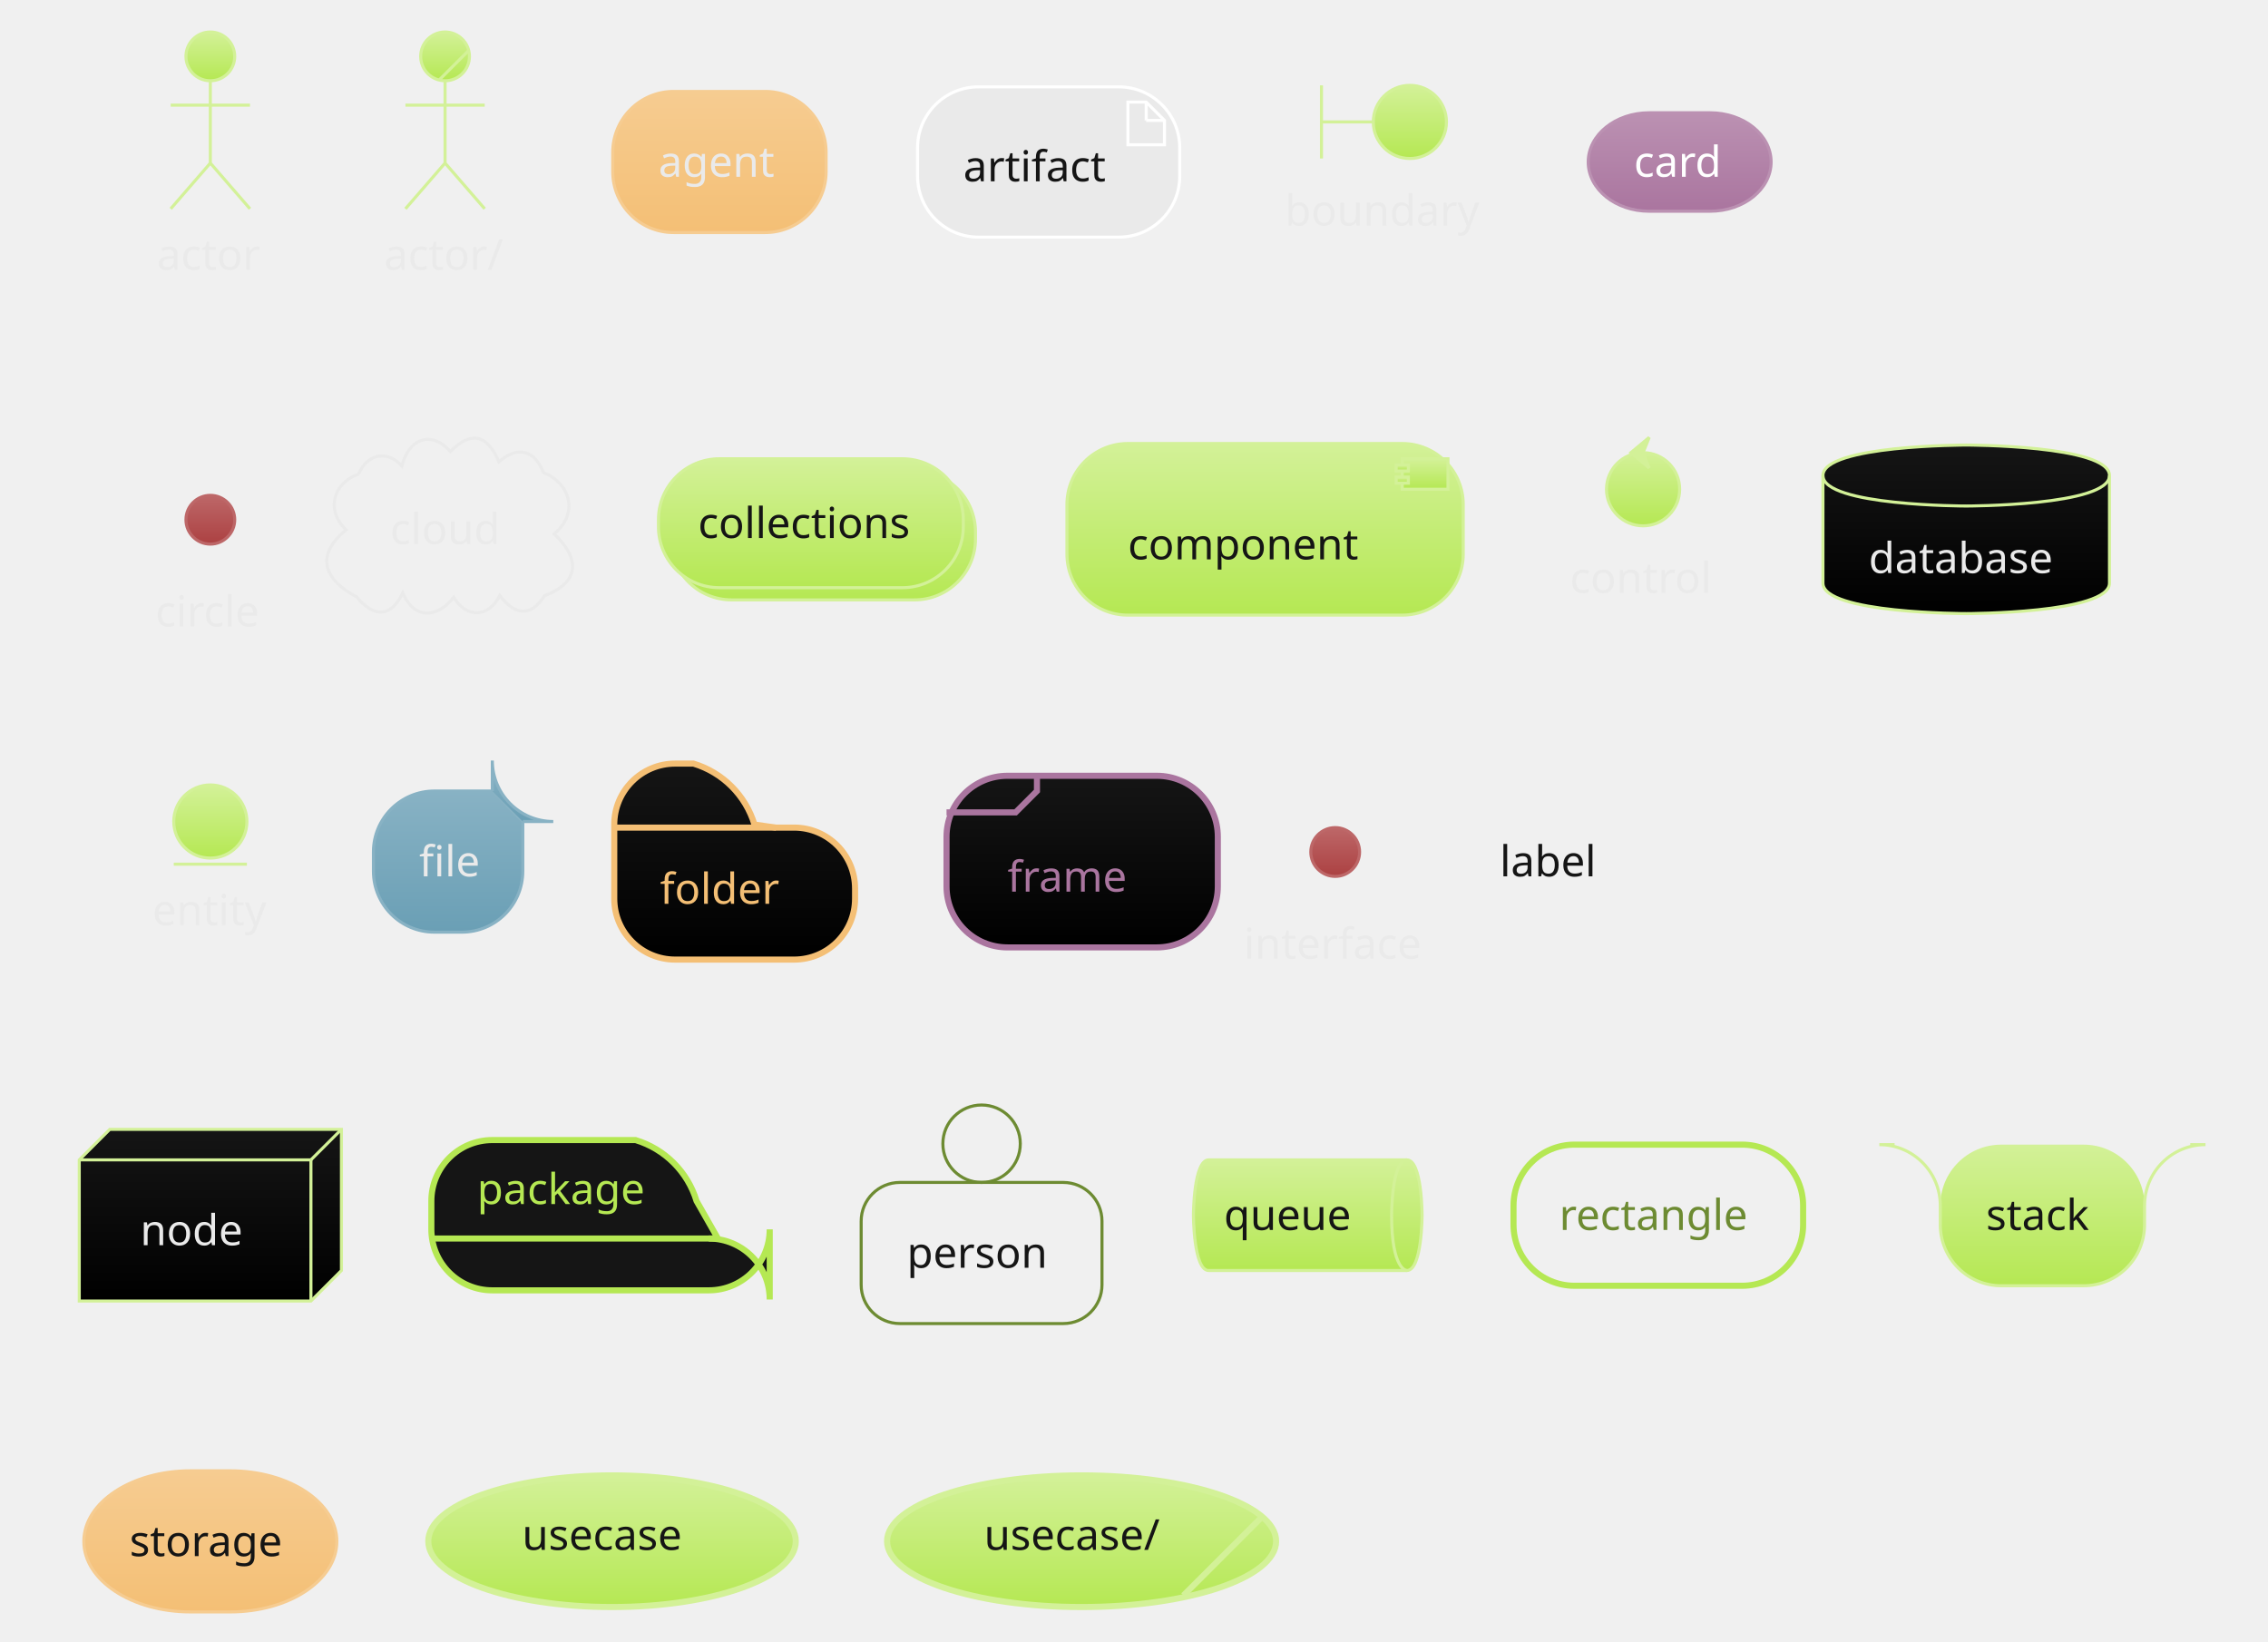
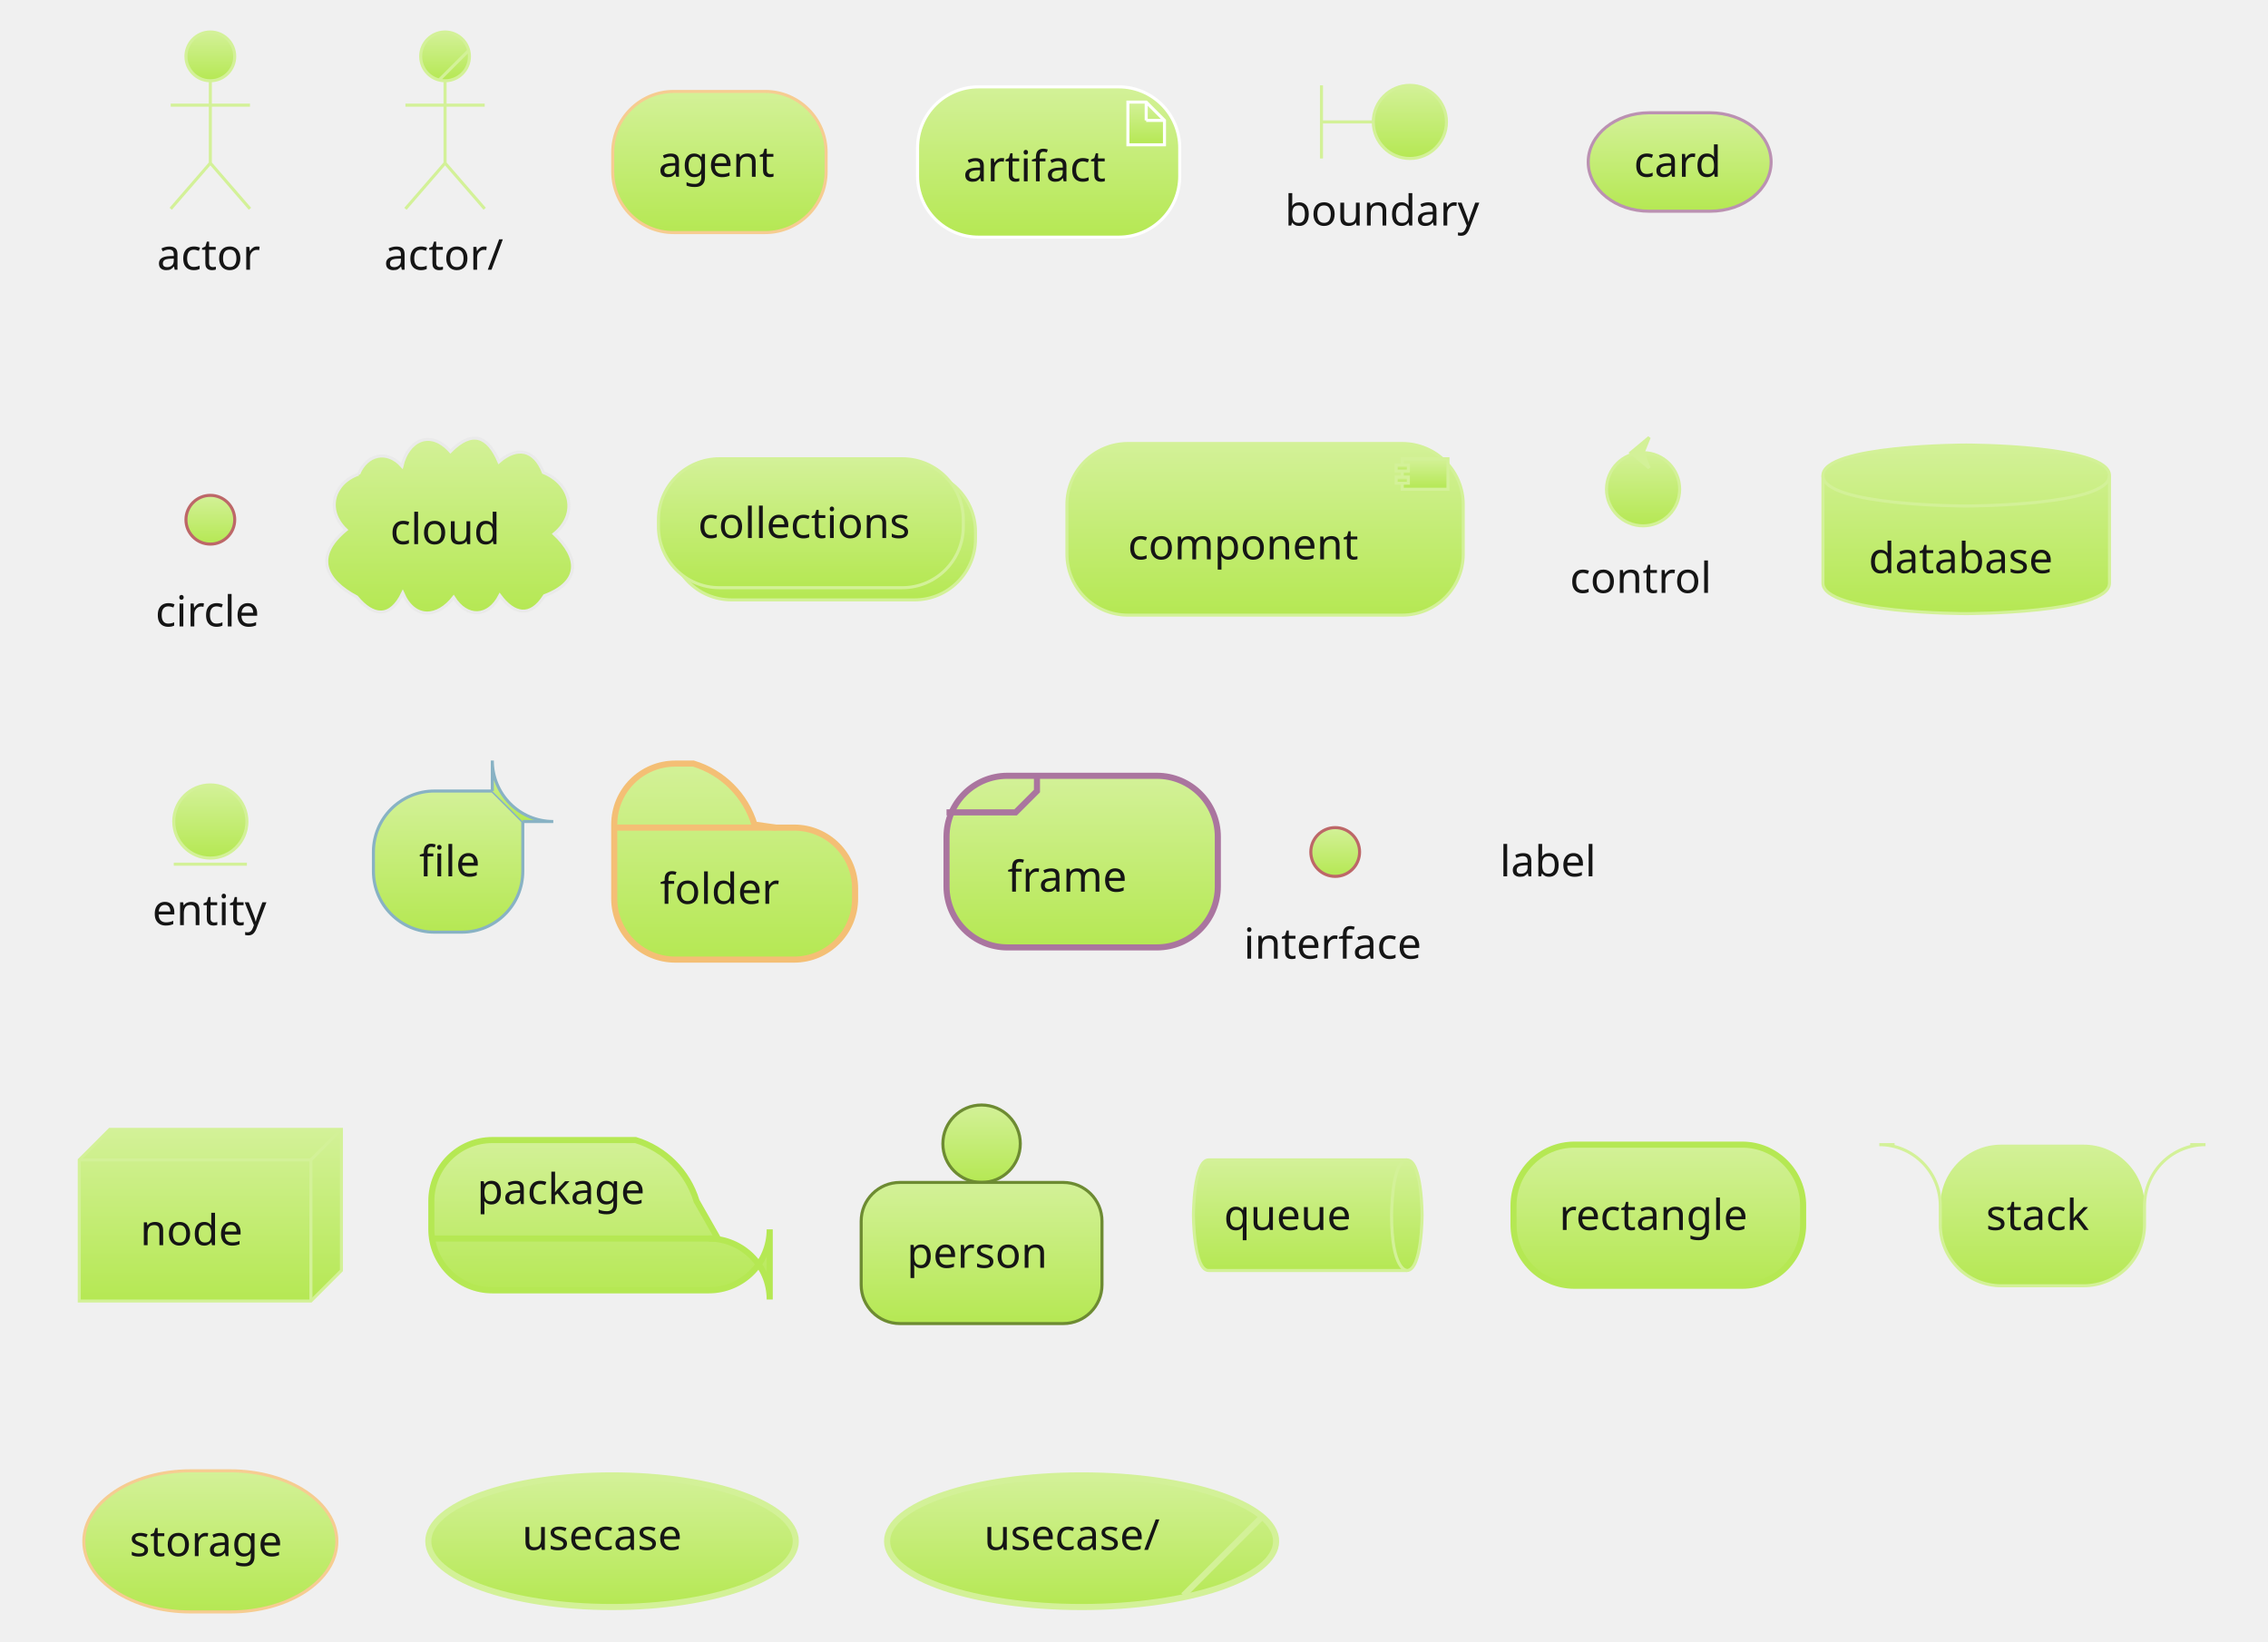
<svg xmlns="http://www.w3.org/2000/svg" contentScriptType="application/ecmascript" contentStyleType="text/css" height="561.458px" preserveAspectRatio="none" style="width:775px;height:561px;background:#00000000;" version="1.1" viewBox="0 0 775 561" width="775px" zoomAndPan="magnify">
  <defs>
-     <linearGradient id="gbfoung486nl10" x1="50%" x2="50%" y1="0%" y2="100%">
+     <linearGradient id="g1hpem4cgkcafn0" x1="50%" x2="50%" y1="0%" y2="100%">
      <stop offset="0%" stop-color="#D3F198" />
      <stop offset="100%" stop-color="#B5E853" />
    </linearGradient>
-     <linearGradient id="gbfoung486nl11" x1="50%" x2="50%" y1="0%" y2="100%">
-       <stop offset="0%" stop-color="#F6CC91" />
-       <stop offset="100%" stop-color="#F4BF75" />
-     </linearGradient>
-     <linearGradient id="gbfoung486nl12" x1="50%" x2="50%" y1="0%" y2="100%">
-       <stop offset="0%" stop-color="#BB91B2" />
-       <stop offset="100%" stop-color="#AA759F" />
-     </linearGradient>
-     <linearGradient id="gbfoung486nl13" x1="50%" x2="50%" y1="0%" y2="100%">
-       <stop offset="0%" stop-color="#BD6768" />
-       <stop offset="100%" stop-color="#AC4142" />
-     </linearGradient>
-     <linearGradient id="gbfoung486nl14" x1="50%" x2="50%" y1="0%" y2="100%">
-       <stop offset="0%" stop-color="#151515" />
-       <stop offset="100%" stop-color="#000000" />
-     </linearGradient>
-     <linearGradient id="gbfoung486nl15" x1="50%" x2="50%" y1="0%" y2="100%">
-       <stop offset="0%" stop-color="#88B2C4" />
-       <stop offset="100%" stop-color="#6A9FB5" />
-     </linearGradient>
  </defs>
  <g>
-     <ellipse cx="71.875" cy="19.266" fill="url(#gbfoung486nl10)" rx="8.333" ry="8.333" style="stroke:#D3F198;stroke-width:1.042;" />
+     <ellipse cx="71.875" cy="19.266" fill="url(#g1hpem4cgkcafn0)" rx="8.333" ry="8.333" style="stroke:#D3F198;stroke-width:1.042;" />
    <path d="M71.875,27.599 L71.875,55.724 M58.333,35.932 L85.417,35.932 M71.875,55.724 L58.333,71.349 M71.875,55.724 L85.417,71.349 " fill="none" style="stroke:#D3F198;stroke-width:1.042;" />
-     <text fill="#EAEAEA" font-family="&quot;Verdana&quot;" font-size="14.583" lengthAdjust="spacing" textLength="36.458" x="53.646" y="92.177">actor</text>
-     <ellipse cx="152.083" cy="19.266" fill="url(#gbfoung486nl10)" rx="8.333" ry="8.333" style="stroke:#D3F198;stroke-width:1.042;" />
+     <text fill="#151515" font-family="&quot;Verdana&quot;" font-size="14.583" lengthAdjust="spacing" textLength="36.458" x="53.646" y="92.177">actor</text>
+     <ellipse cx="152.083" cy="19.266" fill="url(#g1hpem4cgkcafn0)" rx="8.333" ry="8.333" style="stroke:#D3F198;stroke-width:1.042;" />
    <line style="stroke:#D3F198;stroke-width:1.042;" x1="150.059" x2="160.167" y1="27.349" y2="17.241" />
    <path d="M152.083,27.599 L152.083,55.724 M138.542,35.932 L165.625,35.932 M152.083,55.724 L138.542,71.349 M152.083,55.724 L165.625,71.349 " fill="none" style="stroke:#D3F198;stroke-width:1.042;" />
-     <text fill="#EAEAEA" font-family="&quot;Verdana&quot;" font-size="14.583" lengthAdjust="spacing" textLength="41.667" x="131.25" y="92.177">actor/</text>
-     <rect fill="url(#gbfoung486nl11)" height="48.226" rx="20.833" ry="20.833" style="stroke:#F6CC91;stroke-width:1.042;" width="72.917" x="209.375" y="31.245" />
-     <text fill="#EAEAEA" font-family="&quot;Verdana&quot;" font-size="14.583" lengthAdjust="spacing" textLength="41.667" x="225" y="60.407">agent</text>
-     <rect fill="#EAEAEA" height="51.351" rx="20.833" ry="20.833" style="stroke:#FFFFFF;stroke-width:1.042;" width="89.583" x="313.542" y="29.682" />
-     <polygon fill="#EAEAEA" points="385.417,34.891,385.417,49.474,397.917,49.474,397.917,41.141,391.667,34.891,385.417,34.891" style="stroke:#FFFFFF;stroke-width:1.042;" />
+     <text fill="#151515" font-family="&quot;Verdana&quot;" font-size="14.583" lengthAdjust="spacing" textLength="41.667" x="131.25" y="92.177">actor/</text>
+     <rect fill="url(#g1hpem4cgkcafn0)" height="48.226" rx="20.833" ry="20.833" style="stroke:#F6CC91;stroke-width:1.042;" width="72.917" x="209.375" y="31.245" />
+     <text fill="#151515" font-family="&quot;Verdana&quot;" font-size="14.583" lengthAdjust="spacing" textLength="41.667" x="225" y="60.407">agent</text>
+     <rect fill="url(#g1hpem4cgkcafn0)" height="51.351" rx="20.833" ry="20.833" style="stroke:#FFFFFF;stroke-width:1.042;" width="89.583" x="313.542" y="29.682" />
+     <polygon fill="url(#g1hpem4cgkcafn0)" points="385.417,34.891,385.417,49.474,397.917,49.474,397.917,41.141,391.667,34.891,385.417,34.891" style="stroke:#FFFFFF;stroke-width:1.042;" />
    <line style="stroke:#FFFFFF;stroke-width:1.042;" x1="391.667" x2="391.667" y1="34.891" y2="41.141" />
    <line style="stroke:#FFFFFF;stroke-width:1.042;" x1="397.917" x2="391.667" y1="41.141" y2="41.141" />
    <text fill="#151515" font-family="&quot;Verdana&quot;" font-size="14.583" lengthAdjust="spacing" textLength="47.917" x="329.167" y="61.969">artifact</text>
    <path d="M451.562,29.162 L451.562,54.162 M451.562,41.662 L469.271,41.662 " fill="none" style="stroke:#D3F198;stroke-width:1.042;" />
-     <ellipse cx="481.771" cy="41.662" fill="url(#gbfoung486nl10)" rx="12.5" ry="12.5" style="stroke:#D3F198;stroke-width:1.042;" />
-     <text fill="#EAEAEA" font-family="&quot;Verdana&quot;" font-size="14.583" lengthAdjust="spacing" textLength="67.708" x="439.062" y="77.073">boundary</text>
-     <rect fill="url(#gbfoung486nl12)" height="33.643" rx="20.833" ry="20.833" style="stroke:#BB91B2;stroke-width:1.042;" width="62.5" x="542.708" y="38.537" />
-     <text fill="#FFFFFF" font-family="&quot;Verdana&quot;" font-size="14.583" lengthAdjust="spacing" textLength="31.25" x="558.333" y="60.407">card</text>
-     <ellipse cx="71.875" cy="177.599" fill="url(#gbfoung486nl13)" rx="8.333" ry="8.333" style="stroke:#BD6768;stroke-width:1.042;" />
-     <text fill="#EAEAEA" font-family="&quot;Verdana&quot;" font-size="14.583" lengthAdjust="spacing" textLength="37.5" x="53.125" y="214.052">circle</text>
-     <path d="M122.547,162.004 C125.335,155.228 132.238,153.568 137.344,159.251 C139.388,150.552 146.915,146.495 153.906,154.281 C161.247,146.857 166.647,148.802 170.498,157.806 C176.756,152.345 182.624,153.616 185.683,161.458 C195.016,165.272 197.808,175.514 189.355,182.44 C197.883,190.503 198.62,198.799 186.058,203.57 C181.205,211.294 175.571,209.911 170.801,203.48 C166.925,211.12 159.494,211.359 155.013,204.122 C149.619,211.094 141.614,211.935 137.616,202.63 C133.406,211.436 127.461,210.764 121.9,203.992 C111.192,198.321 107.151,190.181 118.27,181.055 C111.259,174.431 113.765,165.083 122.547,162.004 " style="stroke:#EAEAEA;stroke-width:1.042;fill:none;" />
-     <text fill="#EAEAEA" font-family="&quot;Verdana&quot;" font-size="14.583" lengthAdjust="spacing" textLength="39.583" x="133.333" y="185.927">cloud</text>
-     <rect fill="url(#gbfoung486nl10)" height="44.059" rx="20.833" ry="20.833" style="stroke:#D3F198;stroke-width:1.042;" width="104.167" x="229.167" y="160.932" />
-     <rect fill="url(#gbfoung486nl10)" height="44.059" rx="20.833" ry="20.833" style="stroke:#D3F198;stroke-width:1.042;" width="104.167" x="225" y="156.766" />
+     <ellipse cx="481.771" cy="41.662" fill="url(#g1hpem4cgkcafn0)" rx="12.5" ry="12.5" style="stroke:#D3F198;stroke-width:1.042;" />
+     <text fill="#151515" font-family="&quot;Verdana&quot;" font-size="14.583" lengthAdjust="spacing" textLength="67.708" x="439.062" y="77.073">boundary</text>
+     <rect fill="url(#g1hpem4cgkcafn0)" height="33.643" rx="20.833" ry="20.833" style="stroke:#BB91B2;stroke-width:1.042;" width="62.5" x="542.708" y="38.537" />
+     <text fill="#151515" font-family="&quot;Verdana&quot;" font-size="14.583" lengthAdjust="spacing" textLength="31.25" x="558.333" y="60.407">card</text>
+     <ellipse cx="71.875" cy="177.599" fill="url(#g1hpem4cgkcafn0)" rx="8.333" ry="8.333" style="stroke:#BD6768;stroke-width:1.042;" />
+     <text fill="#151515" font-family="&quot;Verdana&quot;" font-size="14.583" lengthAdjust="spacing" textLength="37.5" x="53.125" y="214.052">circle</text>
+     <path d="M122.547,162.004 C125.335,155.228 132.238,153.568 137.344,159.251 C139.388,150.552 146.915,146.495 153.906,154.281 C161.247,146.857 166.647,148.802 170.498,157.806 C176.756,152.345 182.624,153.616 185.683,161.458 C195.016,165.272 197.808,175.514 189.355,182.44 C197.883,190.503 198.62,198.799 186.058,203.57 C181.205,211.294 175.571,209.911 170.801,203.48 C166.925,211.12 159.494,211.359 155.013,204.122 C149.619,211.094 141.614,211.935 137.616,202.63 C133.406,211.436 127.461,210.764 121.9,203.992 C111.192,198.321 107.151,190.181 118.27,181.055 C111.259,174.431 113.765,165.083 122.547,162.004 " fill="url(#g1hpem4cgkcafn0)" style="stroke:#EAEAEA;stroke-width:1.042;" />
+     <text fill="#151515" font-family="&quot;Verdana&quot;" font-size="14.583" lengthAdjust="spacing" textLength="39.583" x="133.333" y="185.927">cloud</text>
+     <rect fill="url(#g1hpem4cgkcafn0)" height="44.059" rx="20.833" ry="20.833" style="stroke:#D3F198;stroke-width:1.042;" width="104.167" x="229.167" y="160.932" />
+     <rect fill="url(#g1hpem4cgkcafn0)" height="44.059" rx="20.833" ry="20.833" style="stroke:#D3F198;stroke-width:1.042;" width="104.167" x="225" y="156.766" />
    <text fill="#151515" font-family="&quot;Verdana&quot;" font-size="14.583" lengthAdjust="spacing" textLength="77.083" x="238.542" y="183.844">collections</text>
-     <rect fill="url(#gbfoung486nl10)" height="58.643" rx="20.833" ry="20.833" style="stroke:#D3F198;stroke-width:1.042;" width="135.417" x="364.583" y="151.557" />
-     <rect fill="url(#gbfoung486nl10)" height="10.417" style="stroke:#D3F198;stroke-width:1.042;" width="15.625" x="479.167" y="156.766" />
-     <rect fill="url(#gbfoung486nl10)" height="2.083" style="stroke:#D3F198;stroke-width:1.042;" width="4.167" x="477.083" y="158.849" />
-     <rect fill="url(#gbfoung486nl10)" height="2.083" style="stroke:#D3F198;stroke-width:1.042;" width="4.167" x="477.083" y="163.016" />
+     <rect fill="url(#g1hpem4cgkcafn0)" height="58.643" rx="20.833" ry="20.833" style="stroke:#D3F198;stroke-width:1.042;" width="135.417" x="364.583" y="151.557" />
+     <rect fill="url(#g1hpem4cgkcafn0)" height="10.417" style="stroke:#D3F198;stroke-width:1.042;" width="15.625" x="479.167" y="156.766" />
+     <rect fill="url(#g1hpem4cgkcafn0)" height="2.083" style="stroke:#D3F198;stroke-width:1.042;" width="4.167" x="477.083" y="158.849" />
+     <rect fill="url(#g1hpem4cgkcafn0)" height="2.083" style="stroke:#D3F198;stroke-width:1.042;" width="4.167" x="477.083" y="163.016" />
    <text fill="#151515" font-family="&quot;Verdana&quot;" font-size="14.583" lengthAdjust="spacing" textLength="83.333" x="385.417" y="191.136">component</text>
-     <ellipse cx="561.458" cy="167.182" fill="url(#gbfoung486nl10)" rx="12.5" ry="12.5" style="stroke:#D3F198;stroke-width:1.042;" />
+     <ellipse cx="561.458" cy="167.182" fill="url(#g1hpem4cgkcafn0)" rx="12.5" ry="12.5" style="stroke:#D3F198;stroke-width:1.042;" />
    <polygon fill="#D3F198" points="557.292,154.682,563.542,149.474,561.458,154.682,563.542,159.891,557.292,154.682" style="stroke:#D3F198;stroke-width:1.042;" />
-     <text fill="#EAEAEA" font-family="&quot;Verdana&quot;" font-size="14.583" lengthAdjust="spacing" textLength="50" x="536.458" y="202.594">control</text>
-     <path d="M622.917,162.495 C622.917,152.078 671.875,152.078 671.875,152.078 C671.875,152.078 720.833,152.078 720.833,162.495 L720.833,199.262 C720.833,209.679 671.875,209.679 671.875,209.679 C671.875,209.679 622.917,209.679 622.917,199.262 L622.917,162.495 " fill="url(#gbfoung486nl14)" style="stroke:#D3F198;stroke-width:1.042;" />
+     <text fill="#151515" font-family="&quot;Verdana&quot;" font-size="14.583" lengthAdjust="spacing" textLength="50" x="536.458" y="202.594">control</text>
+     <path d="M622.917,162.495 C622.917,152.078 671.875,152.078 671.875,152.078 C671.875,152.078 720.833,152.078 720.833,162.495 L720.833,199.262 C720.833,209.679 671.875,209.679 671.875,209.679 C671.875,209.679 622.917,209.679 622.917,199.262 L622.917,162.495 " fill="url(#g1hpem4cgkcafn0)" style="stroke:#D3F198;stroke-width:1.042;" />
    <path d="M622.917,162.495 C622.917,172.912 671.875,172.912 671.875,172.912 C671.875,172.912 720.833,172.912 720.833,162.495 " fill="none" style="stroke:#D3F198;stroke-width:1.042;" />
-     <text fill="#EAEAEA" font-family="&quot;Verdana&quot;" font-size="14.583" lengthAdjust="spacing" textLength="66.667" x="638.542" y="195.823">database</text>
-     <ellipse cx="71.875" cy="280.724" fill="url(#gbfoung486nl10)" rx="12.5" ry="12.5" style="stroke:#D3F198;stroke-width:1.042;" />
+     <text fill="#151515" font-family="&quot;Verdana&quot;" font-size="14.583" lengthAdjust="spacing" textLength="66.667" x="638.542" y="195.823">database</text>
+     <ellipse cx="71.875" cy="280.724" fill="url(#g1hpem4cgkcafn0)" rx="12.5" ry="12.5" style="stroke:#D3F198;stroke-width:1.042;" />
    <line style="stroke:#D3F198;stroke-width:1.042;" x1="59.375" x2="84.375" y1="295.307" y2="295.307" />
-     <text fill="#EAEAEA" font-family="&quot;Verdana&quot;" font-size="14.583" lengthAdjust="spacing" textLength="39.583" x="52.083" y="316.136">entity</text>
-     <path d="M127.604,291.141 L127.604,297.7 A20.833,20.833 0 0 0 148.438,318.533 L157.812,318.533 A20.833,20.833 0 0 0 178.646,297.7 L178.646,280.724 L168.229,270.307 L148.438,270.307 A20.833,20.833 0 0 0 127.604,291.141 " fill="url(#gbfoung486nl15)" style="stroke:#88B2C4;stroke-width:1.042;" />
-     <path d="M168.229,270.307 L168.229,259.891 A20.833,20.833 0 0 0 189.062,280.724 L178.646,280.724 " fill="url(#gbfoung486nl15)" style="stroke:#88B2C4;stroke-width:1.042;" />
-     <text fill="#EAEAEA" font-family="&quot;Verdana&quot;" font-size="14.583" lengthAdjust="spacing" textLength="19.792" x="143.229" y="299.469">file</text>
-     <path d="M230.729,260.932 L236.979,260.932 A31.25,31.25 0 0 1 257.812,281.766 L265.104,282.807 L271.354,282.807 A20.833,20.833 0 0 1 292.188,303.641 L292.188,307.075 A20.833,20.833 0 0 1 271.354,327.908 L230.729,327.908 A20.833,20.833 0 0 1 209.896,307.075 L209.896,281.766 A20.833,20.833 0 0 1 230.729,260.932 " fill="url(#gbfoung486nl14)" style="stroke:#F4BF75;stroke-width:2.083;" />
+     <text fill="#151515" font-family="&quot;Verdana&quot;" font-size="14.583" lengthAdjust="spacing" textLength="39.583" x="52.083" y="316.136">entity</text>
+     <path d="M127.604,291.141 L127.604,297.7 A20.833,20.833 0 0 0 148.438,318.533 L157.812,318.533 A20.833,20.833 0 0 0 178.646,297.7 L178.646,280.724 L168.229,270.307 L148.438,270.307 A20.833,20.833 0 0 0 127.604,291.141 " fill="url(#g1hpem4cgkcafn0)" style="stroke:#88B2C4;stroke-width:1.042;" />
+     <path d="M168.229,270.307 L168.229,259.891 A20.833,20.833 0 0 0 189.062,280.724 L178.646,280.724 " fill="url(#g1hpem4cgkcafn0)" style="stroke:#88B2C4;stroke-width:1.042;" />
+     <text fill="#151515" font-family="&quot;Verdana&quot;" font-size="14.583" lengthAdjust="spacing" textLength="19.792" x="143.229" y="299.469">file</text>
+     <path d="M230.729,260.932 L236.979,260.932 A31.25,31.25 0 0 1 257.812,281.766 L265.104,282.807 L271.354,282.807 A20.833,20.833 0 0 1 292.188,303.641 L292.188,307.075 A20.833,20.833 0 0 1 271.354,327.908 L230.729,327.908 A20.833,20.833 0 0 1 209.896,307.075 L209.896,281.766 A20.833,20.833 0 0 1 230.729,260.932 " fill="url(#g1hpem4cgkcafn0)" style="stroke:#F4BF75;stroke-width:2.083;" />
    <line style="stroke:#F4BF75;stroke-width:2.083;" x1="209.896" x2="265.104" y1="282.807" y2="282.807" />
-     <text fill="#F4BF75" font-family="&quot;Verdana&quot;" font-size="14.583" lengthAdjust="spacing" textLength="40.625" x="225.521" y="308.844">folder</text>
-     <rect fill="url(#gbfoung486nl14)" height="58.643" rx="20.833" ry="20.833" style="stroke:#AA759F;stroke-width:2.083;" width="92.708" x="323.438" y="265.099" />
+     <text fill="#151515" font-family="&quot;Verdana&quot;" font-size="14.583" lengthAdjust="spacing" textLength="40.625" x="225.521" y="308.844">folder</text>
+     <rect fill="url(#g1hpem4cgkcafn0)" height="58.643" rx="20.833" ry="20.833" style="stroke:#AA759F;stroke-width:2.083;" width="92.708" x="323.438" y="265.099" />
    <path d="M354.34,265.099 L354.34,270.307 L347.049,277.599 L323.438,277.599 " fill="none" style="stroke:#AA759F;stroke-width:2.083;" />
-     <text fill="#AA759F" font-family="&quot;Verdana&quot;" font-size="14.583" lengthAdjust="spacing" textLength="40.625" x="344.271" y="304.677">frame</text>
-     <ellipse cx="456.25" cy="291.141" fill="url(#gbfoung486nl13)" rx="8.333" ry="8.333" style="stroke:#BD6768;stroke-width:1.042;" />
-     <text fill="#EAEAEA" font-family="&quot;Verdana&quot;" font-size="14.583" lengthAdjust="spacing" textLength="62.5" x="425" y="327.594">interface</text>
+     <text fill="#151515" font-family="&quot;Verdana&quot;" font-size="14.583" lengthAdjust="spacing" textLength="40.625" x="344.271" y="304.677">frame</text>
+     <ellipse cx="456.25" cy="291.141" fill="url(#g1hpem4cgkcafn0)" rx="8.333" ry="8.333" style="stroke:#BD6768;stroke-width:1.042;" />
+     <text fill="#151515" font-family="&quot;Verdana&quot;" font-size="14.583" lengthAdjust="spacing" textLength="62.5" x="425" y="327.594">interface</text>
    <text fill="#151515" font-family="&quot;Verdana&quot;" font-size="14.583" lengthAdjust="spacing" textLength="33.333" x="512.5" y="299.469">label</text>
-     <polygon fill="url(#gbfoung486nl14)" points="27.083,396.349,37.5,385.932,116.667,385.932,116.667,434.158,106.25,444.575,27.083,444.575,27.083,396.349" style="stroke:#D3F198;stroke-width:1.042;" />
+     <polygon fill="url(#g1hpem4cgkcafn0)" points="27.083,396.349,37.5,385.932,116.667,385.932,116.667,434.158,106.25,444.575,27.083,444.575,27.083,396.349" style="stroke:#D3F198;stroke-width:1.042;" />
    <line style="stroke:#D3F198;stroke-width:1.042;" x1="106.25" x2="116.667" y1="396.349" y2="385.932" />
    <line style="stroke:#D3F198;stroke-width:1.042;" x1="27.083" x2="106.25" y1="396.349" y2="396.349" />
    <line style="stroke:#D3F198;stroke-width:1.042;" x1="106.25" x2="106.25" y1="396.349" y2="444.575" />
-     <text fill="#EAEAEA" font-family="&quot;Verdana&quot;" font-size="14.583" lengthAdjust="spacing" textLength="37.5" x="47.917" y="425.511">node</text>
-     <path d="M168.229,389.578 L217.188,389.578 A31.25,31.25 0 0 1 238.021,410.412 L245.312,423.221 L242.188,423.221 A20.833,20.833 0 0 1 263.021,444.054 L263.021,420.096 A20.833,20.833 0 0 1 242.188,440.929 L168.229,440.929 A20.833,20.833 0 0 1 147.396,420.096 L147.396,410.412 A20.833,20.833 0 0 1 168.229,389.578 " fill="#151515" style="stroke:#B5E853;stroke-width:2.083;" />
+     <text fill="#151515" font-family="&quot;Verdana&quot;" font-size="14.583" lengthAdjust="spacing" textLength="37.5" x="47.917" y="425.511">node</text>
+     <path d="M168.229,389.578 L217.188,389.578 A31.25,31.25 0 0 1 238.021,410.412 L245.312,423.221 L242.188,423.221 A20.833,20.833 0 0 1 263.021,444.054 L263.021,420.096 A20.833,20.833 0 0 1 242.188,440.929 L168.229,440.929 A20.833,20.833 0 0 1 147.396,420.096 L147.396,410.412 A20.833,20.833 0 0 1 168.229,389.578 " fill="url(#g1hpem4cgkcafn0)" style="stroke:#B5E853;stroke-width:2.083;" />
    <line style="stroke:#B5E853;stroke-width:2.083;" x1="147.396" x2="245.312" y1="423.221" y2="423.221" />
-     <text fill="#B5E853" font-family="&quot;Verdana&quot;" font-size="14.583" lengthAdjust="spacing" textLength="61.458" x="163.021" y="411.448">package</text>
-     <ellipse cx="335.417" cy="390.828" rx="13.229" ry="13.229" style="stroke:#6D8B32;stroke-width:1.042;fill:none;" />
-     <rect height="48.226" rx="13.229" ry="13.229" style="stroke:#6D8B32;stroke-width:1.042;fill:none;" width="82.292" x="294.271" y="404.058" />
+     <text fill="#151515" font-family="&quot;Verdana&quot;" font-size="14.583" lengthAdjust="spacing" textLength="61.458" x="163.021" y="411.448">package</text>
+     <ellipse cx="335.417" cy="390.828" fill="url(#g1hpem4cgkcafn0)" rx="13.229" ry="13.229" style="stroke:#6D8B32;stroke-width:1.042;" />
+     <rect fill="url(#g1hpem4cgkcafn0)" height="48.226" rx="13.229" ry="13.229" style="stroke:#6D8B32;stroke-width:1.042;" width="82.292" x="294.271" y="404.058" />
    <text fill="#151515" font-family="&quot;Verdana&quot;" font-size="14.583" lengthAdjust="spacing" textLength="51.042" x="309.896" y="433.219">person</text>
-     <path d="M413.021,396.349 L480.729,396.349 C485.938,396.349 485.938,415.254 485.938,415.254 C485.938,415.254 485.938,434.158 480.729,434.158 L413.021,434.158 C407.812,434.158 407.812,415.254 407.812,415.254 C407.812,415.254 407.812,396.349 413.021,396.349 " fill="url(#gbfoung486nl10)" style="stroke:#D3F198;stroke-width:1.042;" />
+     <path d="M413.021,396.349 L480.729,396.349 C485.938,396.349 485.938,415.254 485.938,415.254 C485.938,415.254 485.938,434.158 480.729,434.158 L413.021,434.158 C407.812,434.158 407.812,415.254 407.812,415.254 C407.812,415.254 407.812,396.349 413.021,396.349 " fill="url(#g1hpem4cgkcafn0)" style="stroke:#D3F198;stroke-width:1.042;" />
    <path d="M480.729,396.349 C475.521,396.349 475.521,415.254 475.521,415.254 C475.521,434.158 480.729,434.158 480.729,434.158 " fill="none" style="stroke:#D3F198;stroke-width:1.042;" />
    <text fill="#151515" font-family="&quot;Verdana&quot;" font-size="14.583" lengthAdjust="spacing" textLength="46.875" x="418.229" y="420.302">queue</text>
-     <rect height="48.226" rx="20.833" ry="20.833" style="stroke:#B5E853;stroke-width:2.083;fill:none;" width="98.958" x="517.188" y="391.141" />
-     <text fill="#6D8B32" font-family="&quot;Verdana&quot;" font-size="14.583" lengthAdjust="spacing" textLength="67.708" x="532.812" y="420.302">rectangle</text>
-     <rect fill="url(#gbfoung486nl10)" height="48.226" rx="20.833" ry="20.833" style="stroke:none;stroke-width:1.042;" width="69.792" x="663.021" y="391.141" />
+     <rect fill="url(#g1hpem4cgkcafn0)" height="48.226" rx="20.833" ry="20.833" style="stroke:#B5E853;stroke-width:2.083;" width="98.958" x="517.188" y="391.141" />
+     <text fill="#151515" font-family="&quot;Verdana&quot;" font-size="14.583" lengthAdjust="spacing" textLength="67.708" x="532.812" y="420.302">rectangle</text>
+     <rect fill="url(#g1hpem4cgkcafn0)" height="48.226" rx="20.833" ry="20.833" style="stroke:none;stroke-width:1.042;" width="69.792" x="663.021" y="391.141" />
    <path d="M647.396,391.141 L642.188,391.141 A20.833,20.833 0 0 1 663.021,411.974 L663.021,418.533 A20.833,20.833 0 0 0 683.854,439.367 L711.979,439.367 A20.833,20.833 0 0 0 732.812,418.533 L732.812,411.974 A20.833,20.833 0 0 1 753.646,391.141 L748.438,391.141 " fill="none" style="stroke:#D3F198;stroke-width:1.042;" />
    <text fill="#151515" font-family="&quot;Verdana&quot;" font-size="14.583" lengthAdjust="spacing" textLength="38.542" x="678.646" y="420.302">stack</text>
-     <rect fill="url(#gbfoung486nl11)" height="48.226" rx="36.458" ry="36.458" style="stroke:#F6CC91;stroke-width:1.042;" width="86.458" x="28.646" y="502.599" />
+     <rect fill="url(#g1hpem4cgkcafn0)" height="48.226" rx="36.458" ry="36.458" style="stroke:#F6CC91;stroke-width:1.042;" width="86.458" x="28.646" y="502.599" />
    <text fill="#151515" font-family="&quot;Verdana&quot;" font-size="14.583" lengthAdjust="spacing" textLength="55.208" x="44.271" y="531.761">storage</text>
-     <ellipse cx="209.141" cy="526.656" fill="url(#gbfoung486nl10)" rx="62.787" ry="22.494" style="stroke:#D3F198;stroke-width:2.083;" />
+     <ellipse cx="209.141" cy="526.656" fill="url(#g1hpem4cgkcafn0)" rx="62.787" ry="22.494" style="stroke:#D3F198;stroke-width:2.083;" />
    <text fill="#151515" font-family="&quot;Verdana&quot;" font-size="14.583" lengthAdjust="spacing" textLength="61.458" x="178.412" y="529.621">usecase</text>
-     <ellipse cx="369.595" cy="526.656" fill="url(#gbfoung486nl10)" rx="66.47" ry="22.494" style="stroke:#D3F198;stroke-width:2.083;" />
+     <ellipse cx="369.595" cy="526.656" fill="url(#g1hpem4cgkcafn0)" rx="66.47" ry="22.494" style="stroke:#D3F198;stroke-width:2.083;" />
    <text fill="#151515" font-family="&quot;Verdana&quot;" font-size="14.583" lengthAdjust="spacing" textLength="66.667" x="336.262" y="529.621">usecase/</text>
    <line style="stroke:#D3F198;stroke-width:2.083;" x1="430.767" x2="404.391" y1="518.814" y2="545.191" />
  </g>
</svg>
